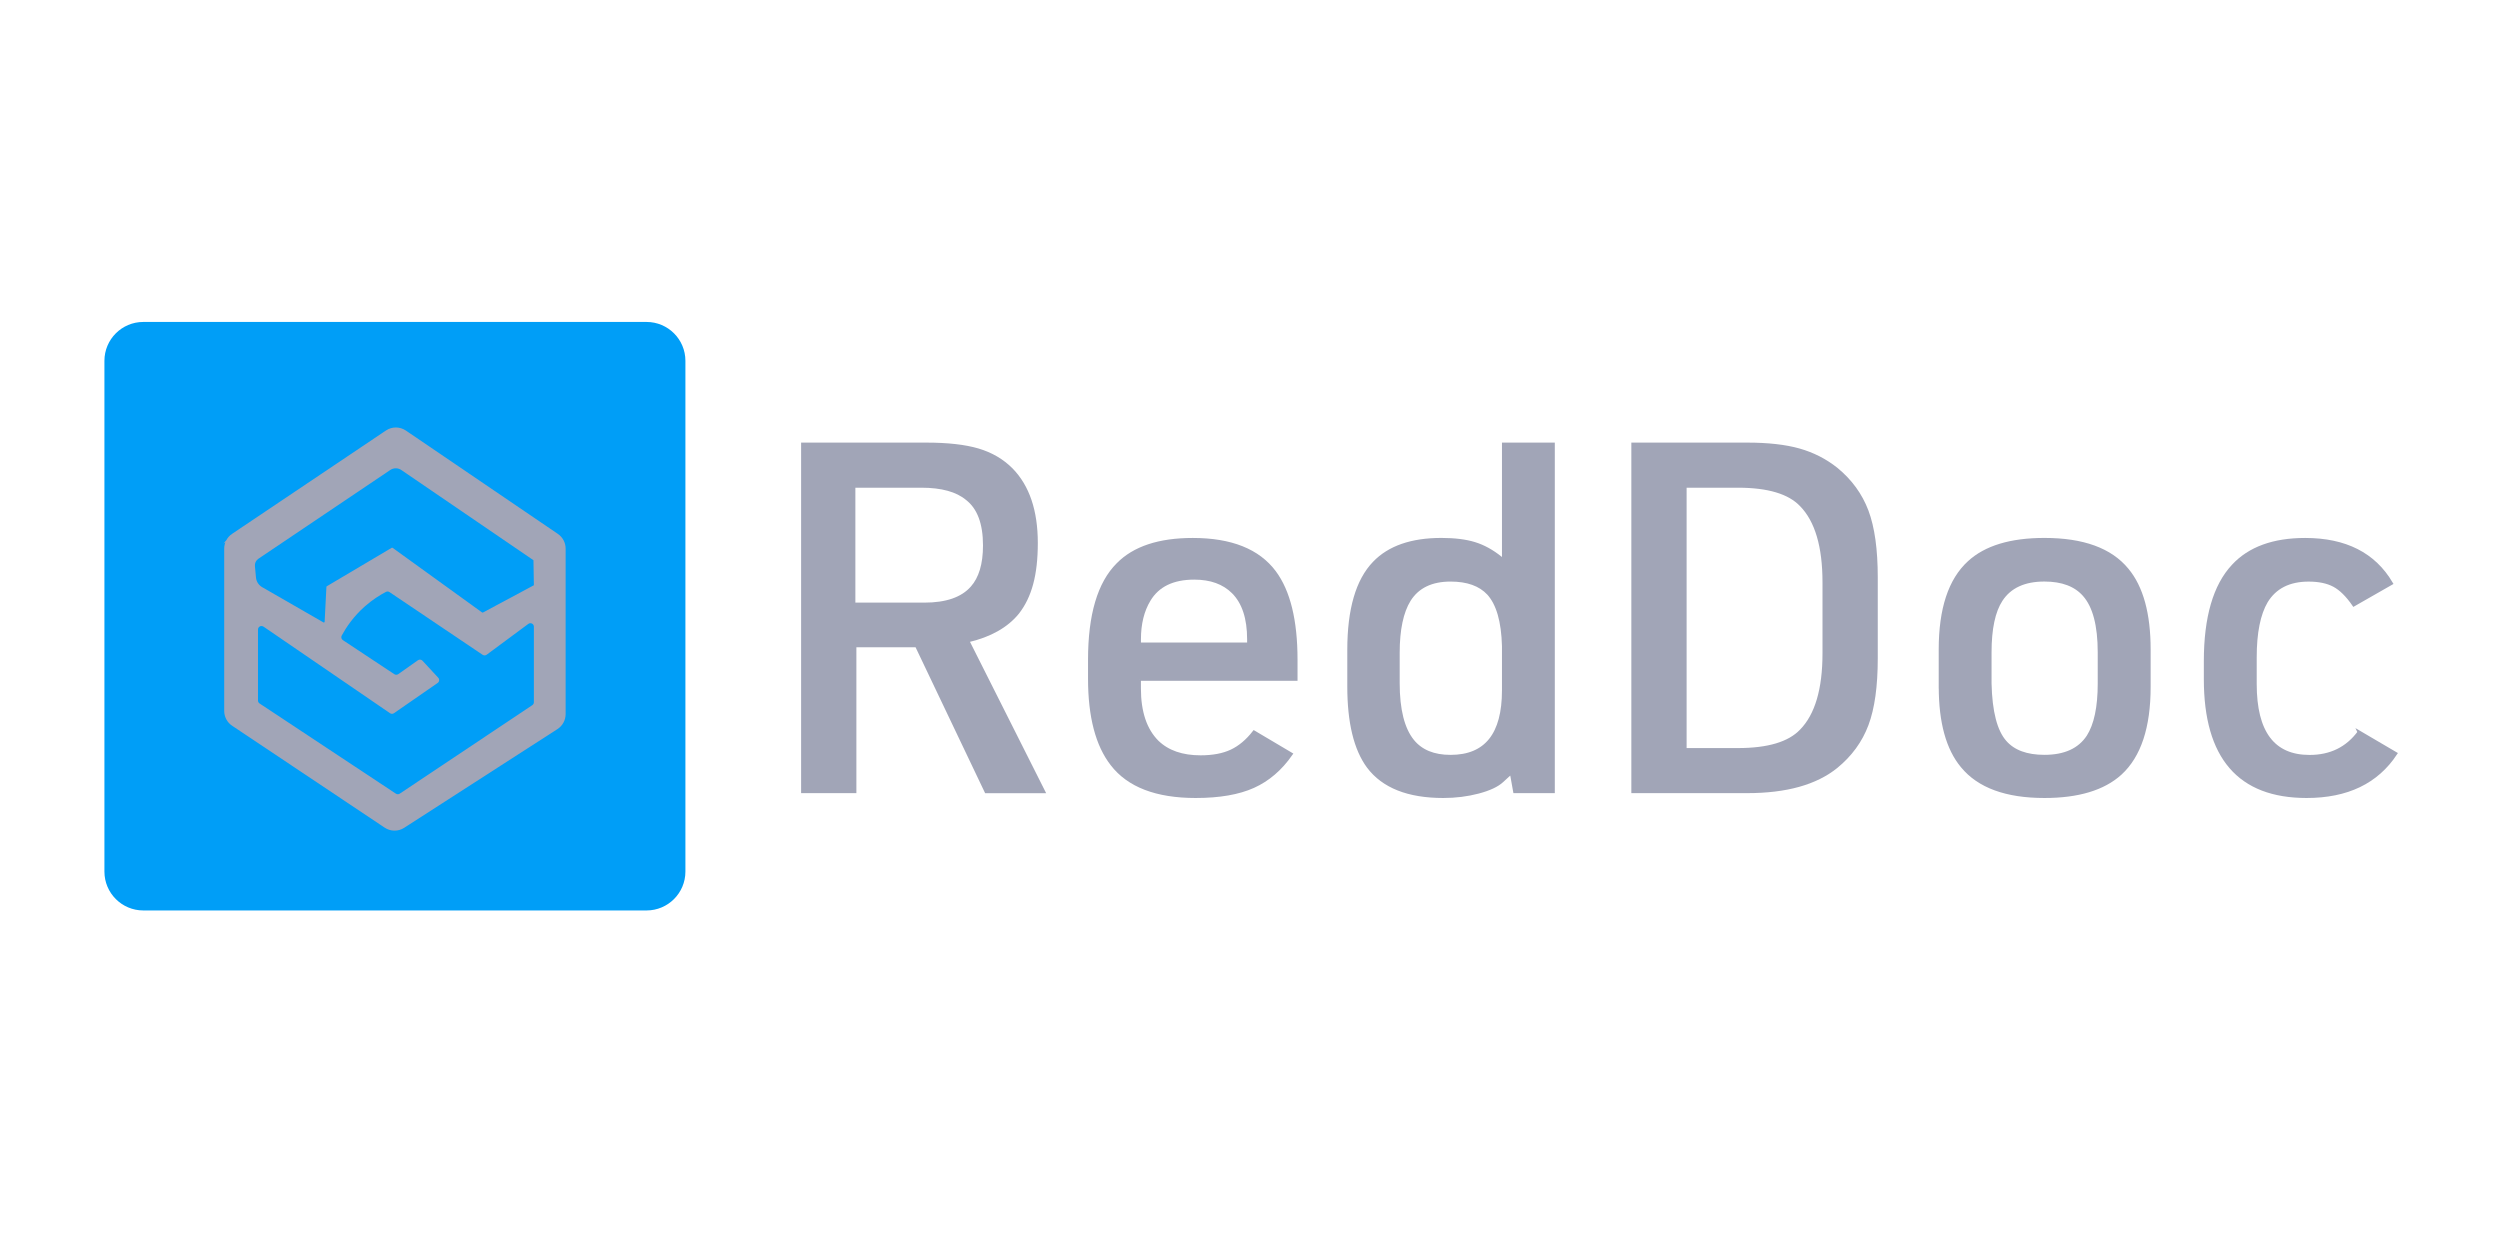
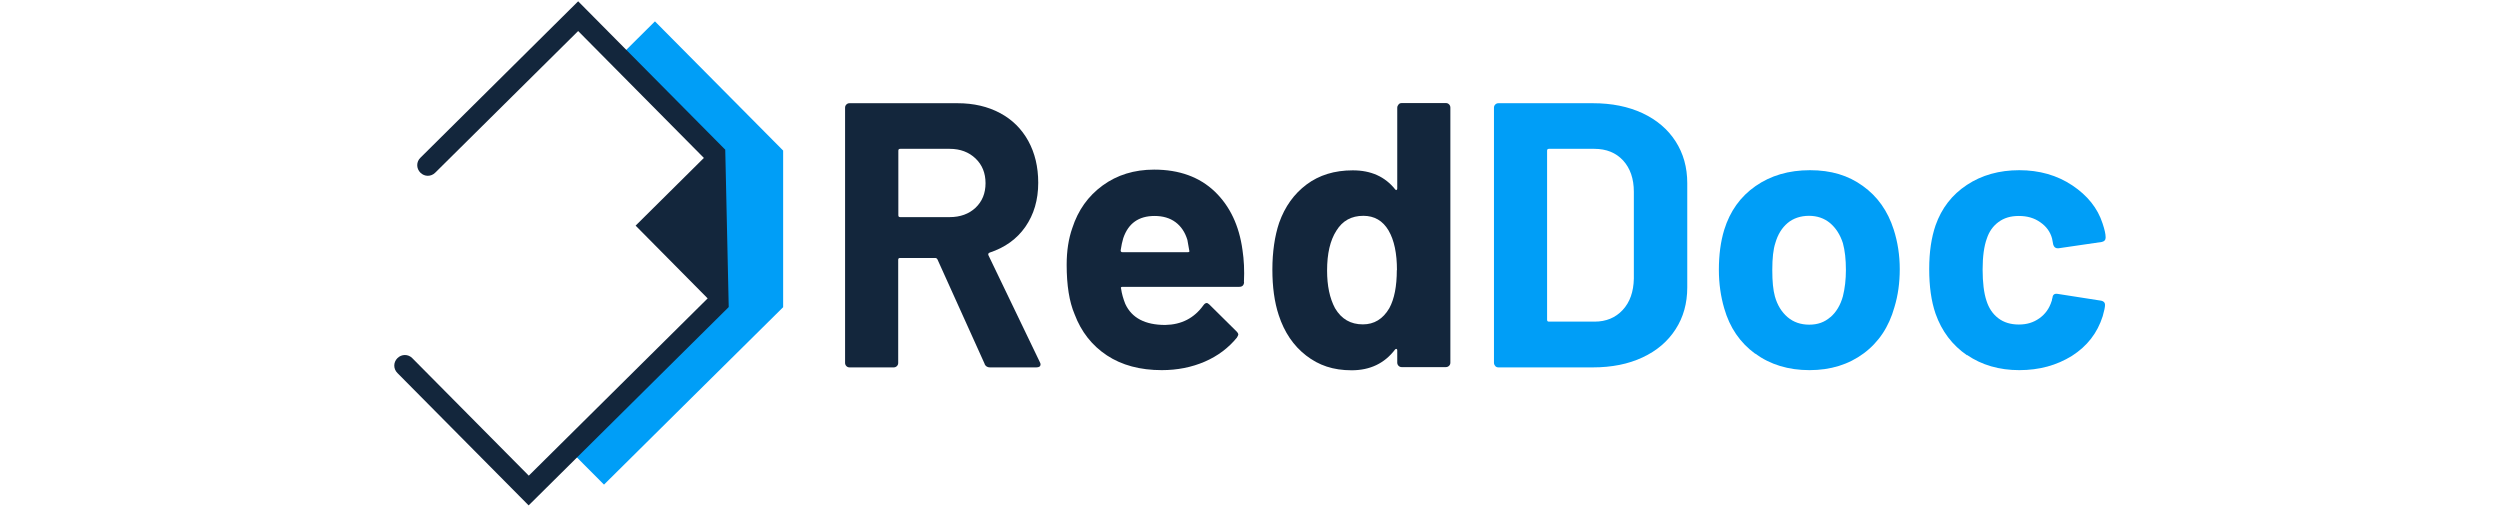
- <svg xmlns="http://www.w3.org/2000/svg" id="Capa_1" data-name="Capa 1" viewBox="0 0 771.62 380.38">
+ <svg xmlns="http://www.w3.org/2000/svg" id="Capa_1" data-name="Capa 1" viewBox="0 0 173.18 35">
  <defs>
    <style>
      .cls-1 {
-         fill: rgb(0, 158, 247);
+         fill: #13263c;
      }

      .cls-1, .cls-2 {
        stroke-width: 0px;
      }

-       .cls-3 {
-         fill: rgb(161, 165, 183);
-         stroke: rgb(161, 165, 183);
-         stroke-miterlimit: 10;
-       }
- 
      .cls-2 {
-         fill: #1d1d1b;
+         fill: #009ef7;
      }
    </style>
  </defs>
-   <rect class="cls-1" x="32.23" y="99.37" width="179.32" height="181.64" rx="12" ry="12" />
  <g>
-     <path class="cls-3" d="m71.9,165.19l47.5-31.9c1.69-1.14,3.91-1.13,5.6.02l46.89,31.88c1.37.93,2.19,2.48,2.19,4.13v51.09c0,1.7-.86,3.28-2.29,4.2l-47.31,30.47c-1.67,1.08-3.83,1.06-5.48-.05l-47.08-31.45c-1.39-.93-2.22-2.49-2.22-4.16v-50.09c0-1.66.83-3.22,2.21-4.15Z" />
-     <path class="cls-1" d="m81.32,193.4l39.06,26.73c.37.25.85.25,1.21,0l13.49-9.34c.54-.37.62-1.13.18-1.61l-4.86-5.25c-.36-.39-.97-.46-1.4-.15l-6.08,4.29c-.36.25-.84.26-1.21.02l-15.89-10.52c-.46-.31-.62-.91-.35-1.4,1.37-2.53,3.61-5.9,7.19-9.05,2.3-2.02,4.57-3.45,6.48-4.44.35-.18.76-.15,1.08.07,9.58,6.45,19.17,12.9,28.75,19.36.38.25.87.24,1.24-.03l12.86-9.52c.71-.52,1.71-.02,1.71.86v23.33c0,.36-.18.69-.48.89l-40.92,27.32c-.36.24-.83.24-1.19,0l-42.08-27.84c-.3-.2-.48-.53-.48-.89v-21.94c0-.86.97-1.37,1.68-.88Z" />
-     <path class="cls-1" d="m100.2,191.89l.55-10.74c0-.09.05-.17.13-.21l20.01-11.86c.09-.05.2-.05.29.01l27.61,19.94c.1.07.22.07.32,0l15.67-8.4-.13-7.72-40.72-27.8c-1.03-.74-2.42-.76-3.47-.05l-40.71,27.4c-.74.5-1.15,1.36-1.07,2.25l.33,3.55c.11,1.24.83,2.35,1.91,2.97l18.9,10.87c.17.1.38-.02.39-.21Z" />
-     <path class="cls-3" d="m263.82,199.26v45.04h-16.06v-107.19h38.13c6.61,0,11.93.6,15.99,1.8,4.05,1.2,7.48,3.2,10.28,6.01,5.1,5.21,7.66,12.76,7.66,22.67s-1.9,16.57-5.7,21.47c-3.4,4.2-8.56,7.11-15.46,8.71l23.42,46.54h-17.71l-21.47-45.04h-19.06Zm-.3-12.76h21.77c6.8,0,11.71-1.7,14.71-5.1,2.6-2.9,3.9-7.26,3.9-13.06,0-6.8-1.8-11.61-5.41-14.41-3.1-2.6-7.81-3.9-14.11-3.9h-20.87v36.48Z" />
-     <path class="cls-3" d="m351.64,209.62v2.85c0,7.31,1.85,12.81,5.55,16.51,3.2,3.1,7.66,4.65,13.36,4.65,3.8,0,6.98-.6,9.53-1.8s4.88-3.15,6.98-5.85l11.41,6.76c-3.2,4.6-7.08,7.93-11.63,9.98-4.56,2.05-10.49,3.08-17.79,3.08-12.11,0-20.72-3.3-25.82-9.91-4.6-5.9-6.91-14.71-6.91-26.42v-5.85c0-13.81,2.9-23.62,8.71-29.42,5-5.1,12.71-7.66,23.12-7.66,11.81,0,20.21,3.35,25.22,10.06,4.4,5.91,6.61,14.91,6.61,27.02v6.01h-48.34Zm0-10.81h33.78v-1.5c0-6.5-1.6-11.36-4.8-14.56-2.9-2.9-6.91-4.35-12.01-4.35-6.61,0-11.26,2.25-13.96,6.76-2,3.3-3,7.36-3,12.16v1.5Z" />
-     <path class="cls-3" d="m467.53,244.3l-1.05-5.85c-.4.3-1.35,1.15-2.85,2.55-1.5,1.4-3.96,2.55-7.36,3.45-3.4.9-7.01,1.35-10.81,1.35-10.81,0-18.52-3.05-23.12-9.16-4-5.4-6-13.66-6-24.77v-11.26c0-12.51,2.6-21.47,7.81-26.87,4.6-4.8,11.51-7.21,20.72-7.21,4.1,0,7.53.43,10.28,1.28,2.75.85,5.43,2.33,8.03,4.43.1,0,.3.15.6.45l.3.15v-35.73h15.31v107.19h-11.86Zm-3.45-44.89c-.2-7.6-1.75-13.01-4.65-16.21-2.6-2.8-6.51-4.2-11.71-4.2-5.91,0-10.16,2.05-12.76,6.16-2.3,3.7-3.45,9.16-3.45,16.36v9.31c0,8.21,1.5,14.16,4.5,17.86,2.6,3.2,6.5,4.8,11.71,4.8,10.91,0,16.36-6.8,16.36-20.42v-13.66Z" />
-     <path class="cls-3" d="m504.01,244.3v-107.19h35.28c6.4,0,11.73.6,15.99,1.8,4.25,1.2,8.08,3.15,11.48,5.85,4.4,3.6,7.55,7.93,9.46,12.99,1.9,5.06,2.85,11.89,2.85,20.49v24.92c0,8.61-.95,15.44-2.85,20.49-1.9,5.06-5.05,9.38-9.46,12.99-6.31,5.1-15.46,7.66-27.47,7.66h-35.28Zm16.06-12.91h16.36c9.31,0,15.81-1.95,19.52-5.85,4.7-4.8,7.06-12.76,7.06-23.87v-21.92c0-11.11-2.35-19.06-7.06-23.87-3.7-3.9-10.21-5.85-19.52-5.85h-16.36v81.37Z" />
-     <path class="cls-3" d="m598.88,212.02v-11.56c0-12.51,2.95-21.47,8.86-26.87,5.1-4.7,12.86-7.06,23.27-7.06,11.91,0,20.42,3.1,25.52,9.31,4.5,5.4,6.76,13.61,6.76,24.62v11.56c0,12.41-2.95,21.32-8.86,26.72-5.2,4.71-13.01,7.06-23.42,7.06-11.81,0-20.27-3.1-25.37-9.31-4.5-5.4-6.75-13.56-6.75-24.47Zm15.31-1.05c.2,8.71,1.75,14.71,4.65,18.01,2.6,3,6.66,4.5,12.16,4.5,6.31,0,10.81-2.05,13.51-6.16,2.3-3.6,3.45-9.06,3.45-16.36v-9.61c0-8.31-1.55-14.21-4.65-17.71-2.7-3.1-6.81-4.65-12.31-4.65-6.21,0-10.66,2.05-13.36,6.16-2.3,3.5-3.45,8.91-3.45,16.21v9.61Z" />
-     <path class="cls-3" d="m728.14,225.98l11.26,6.61c-5.81,8.81-14.96,13.21-27.47,13.21-20.82,0-31.22-12.06-31.22-36.18v-5.55c0-13.51,2.85-23.32,8.56-29.42,5-5.4,12.41-8.11,22.22-8.11,12.41,0,21.27,4.5,26.57,13.51l-11.56,6.61c-2-2.9-4.03-4.9-6.08-6-2.05-1.1-4.68-1.65-7.88-1.65-6,0-10.36,2.2-13.06,6.61-2.3,3.9-3.45,9.66-3.45,17.26v8.26c0,14.91,5.6,22.37,16.81,22.37,6.51,0,11.61-2.5,15.31-7.51Z" />
+     <path class="cls-1" d="M68.21,25.21l-3.27-7.24c-.04-.07-.09-.1-.16-.1h-2.43c-.09,0-.13.04-.13.13v7.14c0,.09-.03.16-.09.22-.06.06-.14.09-.22.09h-3.06c-.09,0-.16-.03-.22-.09s-.09-.14-.09-.22V7.46c0-.09.03-.16.09-.22.06-.06.13-.09.22-.09h7.48c1.12,0,2.1.23,2.94.68.85.45,1.5,1.1,1.96,1.93.46.84.69,1.8.69,2.9,0,1.19-.3,2.2-.89,3.05-.59.85-1.42,1.44-2.48,1.79-.09.04-.11.1-.08.18l3.56,7.4c.04.07.05.12.05.16,0,.14-.1.21-.29.21h-3.22c-.17,0-.3-.08-.37-.24ZM62.23,10.44v4.47c0,.09.04.13.13.13h3.43c.73,0,1.33-.22,1.79-.65.46-.44.69-1,.69-1.7s-.23-1.27-.69-1.71c-.46-.44-1.06-.67-1.79-.67h-3.43c-.09,0-.13.04-.13.13Z" />
+     <path class="cls-1" d="M86.18,19.56c-.02.21-.13.31-.34.31h-8.08c-.1,0-.14.04-.1.13.05.35.15.7.29,1.05.45.98,1.38,1.46,2.77,1.46,1.12-.02,2-.47,2.64-1.36.07-.1.15-.16.23-.16.05,0,.11.04.18.1l1.88,1.86c.09.09.13.17.13.23,0,.04-.04.1-.1.21-.58.71-1.32,1.27-2.22,1.66s-1.9.59-2.98.59c-1.5,0-2.77-.34-3.8-1.02s-1.78-1.63-2.24-2.85c-.37-.87-.55-2.01-.55-3.43,0-.96.13-1.8.39-2.54.4-1.24,1.1-2.22,2.1-2.95,1-.73,2.19-1.1,3.57-1.1,1.74,0,3.14.51,4.2,1.52,1.05,1.01,1.69,2.36,1.92,4.05.1.66.14,1.4.1,2.22ZM77.81,16.5c-.07.23-.13.51-.18.84,0,.09.04.13.13.13h4.52c.1,0,.14-.04.1-.13-.09-.5-.13-.75-.13-.73-.16-.52-.43-.93-.82-1.22-.39-.29-.88-.43-1.45-.43-1.1,0-1.82.51-2.17,1.54Z" />
+     <path class="cls-1" d="M96.88,7.23c.06-.06.13-.09.22-.09h3.06c.09,0,.16.03.22.09.06.06.09.14.09.22v17.67c0,.09-.03.16-.09.22-.06.06-.14.09-.22.09h-3.06c-.09,0-.16-.03-.22-.09s-.09-.14-.09-.22v-.86c0-.05-.02-.08-.05-.09-.04,0-.07,0-.1.04-.73.96-1.73,1.44-3.01,1.44s-2.27-.34-3.15-1.02-1.51-1.61-1.9-2.8c-.3-.91-.44-1.96-.44-3.16s.16-2.32.47-3.24c.4-1.12,1.03-2,1.9-2.65s1.93-.98,3.2-.98,2.23.44,2.93,1.31c.04.05.07.07.1.05.03-.02.05-.05.05-.1v-5.59c0-.09.03-.16.09-.22ZM96.77,18.72c0-1.17-.19-2.08-.58-2.75-.4-.68-.98-1.02-1.75-1.02-.82,0-1.44.34-1.86,1.02-.44.68-.65,1.6-.65,2.77,0,1.05.18,1.92.55,2.61.44.75,1.08,1.12,1.93,1.12.78,0,1.39-.37,1.83-1.12.35-.64.52-1.52.52-2.64Z" />
+     <path class="cls-2" d="M103.58,25.35c-.06-.06-.09-.14-.09-.22V7.46c0-.09.03-.16.09-.22s.13-.09.22-.09h6.54c1.31,0,2.45.23,3.44.69.98.46,1.75,1.11,2.29,1.95.54.84.81,1.8.81,2.9v7.22c0,1.1-.27,2.07-.81,2.9-.54.84-1.3,1.49-2.29,1.95-.98.46-2.13.69-3.44.69h-6.54c-.09,0-.16-.03-.22-.09ZM107.3,22.28h3.16c.8,0,1.45-.27,1.95-.81.5-.54.75-1.26.77-2.17v-6.01c0-.91-.25-1.63-.74-2.17-.5-.54-1.16-.81-2-.81h-3.14c-.09,0-.13.04-.13.13v11.71c0,.09.04.13.13.13Z" />
+     <path class="cls-2" d="M121.58,24.5c-1.05-.77-1.76-1.81-2.14-3.14-.24-.82-.37-1.71-.37-2.67,0-1.03.12-1.95.37-2.77.4-1.29,1.12-2.3,2.17-3.03,1.05-.73,2.3-1.1,3.77-1.1s2.65.36,3.66,1.09c1.01.72,1.73,1.73,2.14,3.02.28.87.42,1.79.42,2.74s-.12,1.82-.37,2.64c-.38,1.36-1.09,2.43-2.13,3.2s-2.29,1.16-3.75,1.16-2.72-.38-3.77-1.15ZM126.8,21.97c.4-.35.69-.83.86-1.44.14-.56.21-1.17.21-1.83,0-.73-.07-1.35-.21-1.86-.19-.59-.49-1.05-.89-1.39-.4-.33-.89-.5-1.46-.5s-1.09.17-1.48.5c-.39.33-.68.79-.85,1.39-.14.42-.21,1.04-.21,1.86s.06,1.39.18,1.83c.17.61.47,1.09.88,1.44.41.35.91.52,1.5.52s1.06-.17,1.46-.52Z" />
+     <path class="cls-2" d="M136.26,24.61c-1.02-.7-1.75-1.66-2.18-2.88-.3-.87-.44-1.9-.44-3.09s.15-2.18.44-3.03c.42-1.19,1.14-2.12,2.17-2.8s2.24-1.02,3.63-1.02,2.62.35,3.67,1.05c1.05.7,1.76,1.58,2.1,2.64.14.42.21.73.21.94v.05c0,.16-.09.25-.26.29l-3.01.44h-.05c-.16,0-.26-.09-.31-.26l-.08-.42c-.12-.45-.39-.83-.81-1.12-.42-.3-.91-.44-1.49-.44s-1.03.14-1.41.42c-.38.28-.65.66-.81,1.15-.19.52-.29,1.24-.29,2.14s.09,1.62.26,2.14c.16.52.43.93.82,1.23.39.3.87.44,1.43.44s1.01-.14,1.42-.43c.41-.29.69-.68.85-1.19.02-.03.03-.09.03-.16.02-.02.03-.04.03-.08.02-.21.14-.3.37-.26l3.01.47c.17.04.26.13.26.29,0,.14-.05.4-.16.78-.37,1.17-1.08,2.08-2.13,2.75-1.06.66-2.27.99-3.65.99s-2.6-.35-3.62-1.05Z" />
+   </g>
+   <g>
+     <path class="cls-2" d="M39.32,31.04c.84.84,1.68,1.69,2.52,2.53,4.14-4.1,8.27-8.2,12.41-12.29,0-3.62,0-7.23,0-10.85-2.96-2.98-5.92-5.97-8.88-8.95-.95.94-1.9,1.88-2.84,2.82,2.21,2.21,4.41,4.43,6.62,6.64.01,3.46.02,6.92.03,10.38-3.28,3.24-6.57,6.48-9.85,9.73Z" />
+     <path class="cls-1" d="M50.25,10.38L40.05.09l-10.93,10.84c-.29.28-.29.74,0,1.03s.74.29,1.03,0l9.9-9.81,8.71,8.79-4.73,4.69,4.99,5.04-12.39,12.28-8.07-8.14c-.28-.29-.74-.29-1.03,0s-.29.74,0,1.03l9.09,9.17,13.86-13.74-.24-10.88Z" />
  </g>
</svg>
